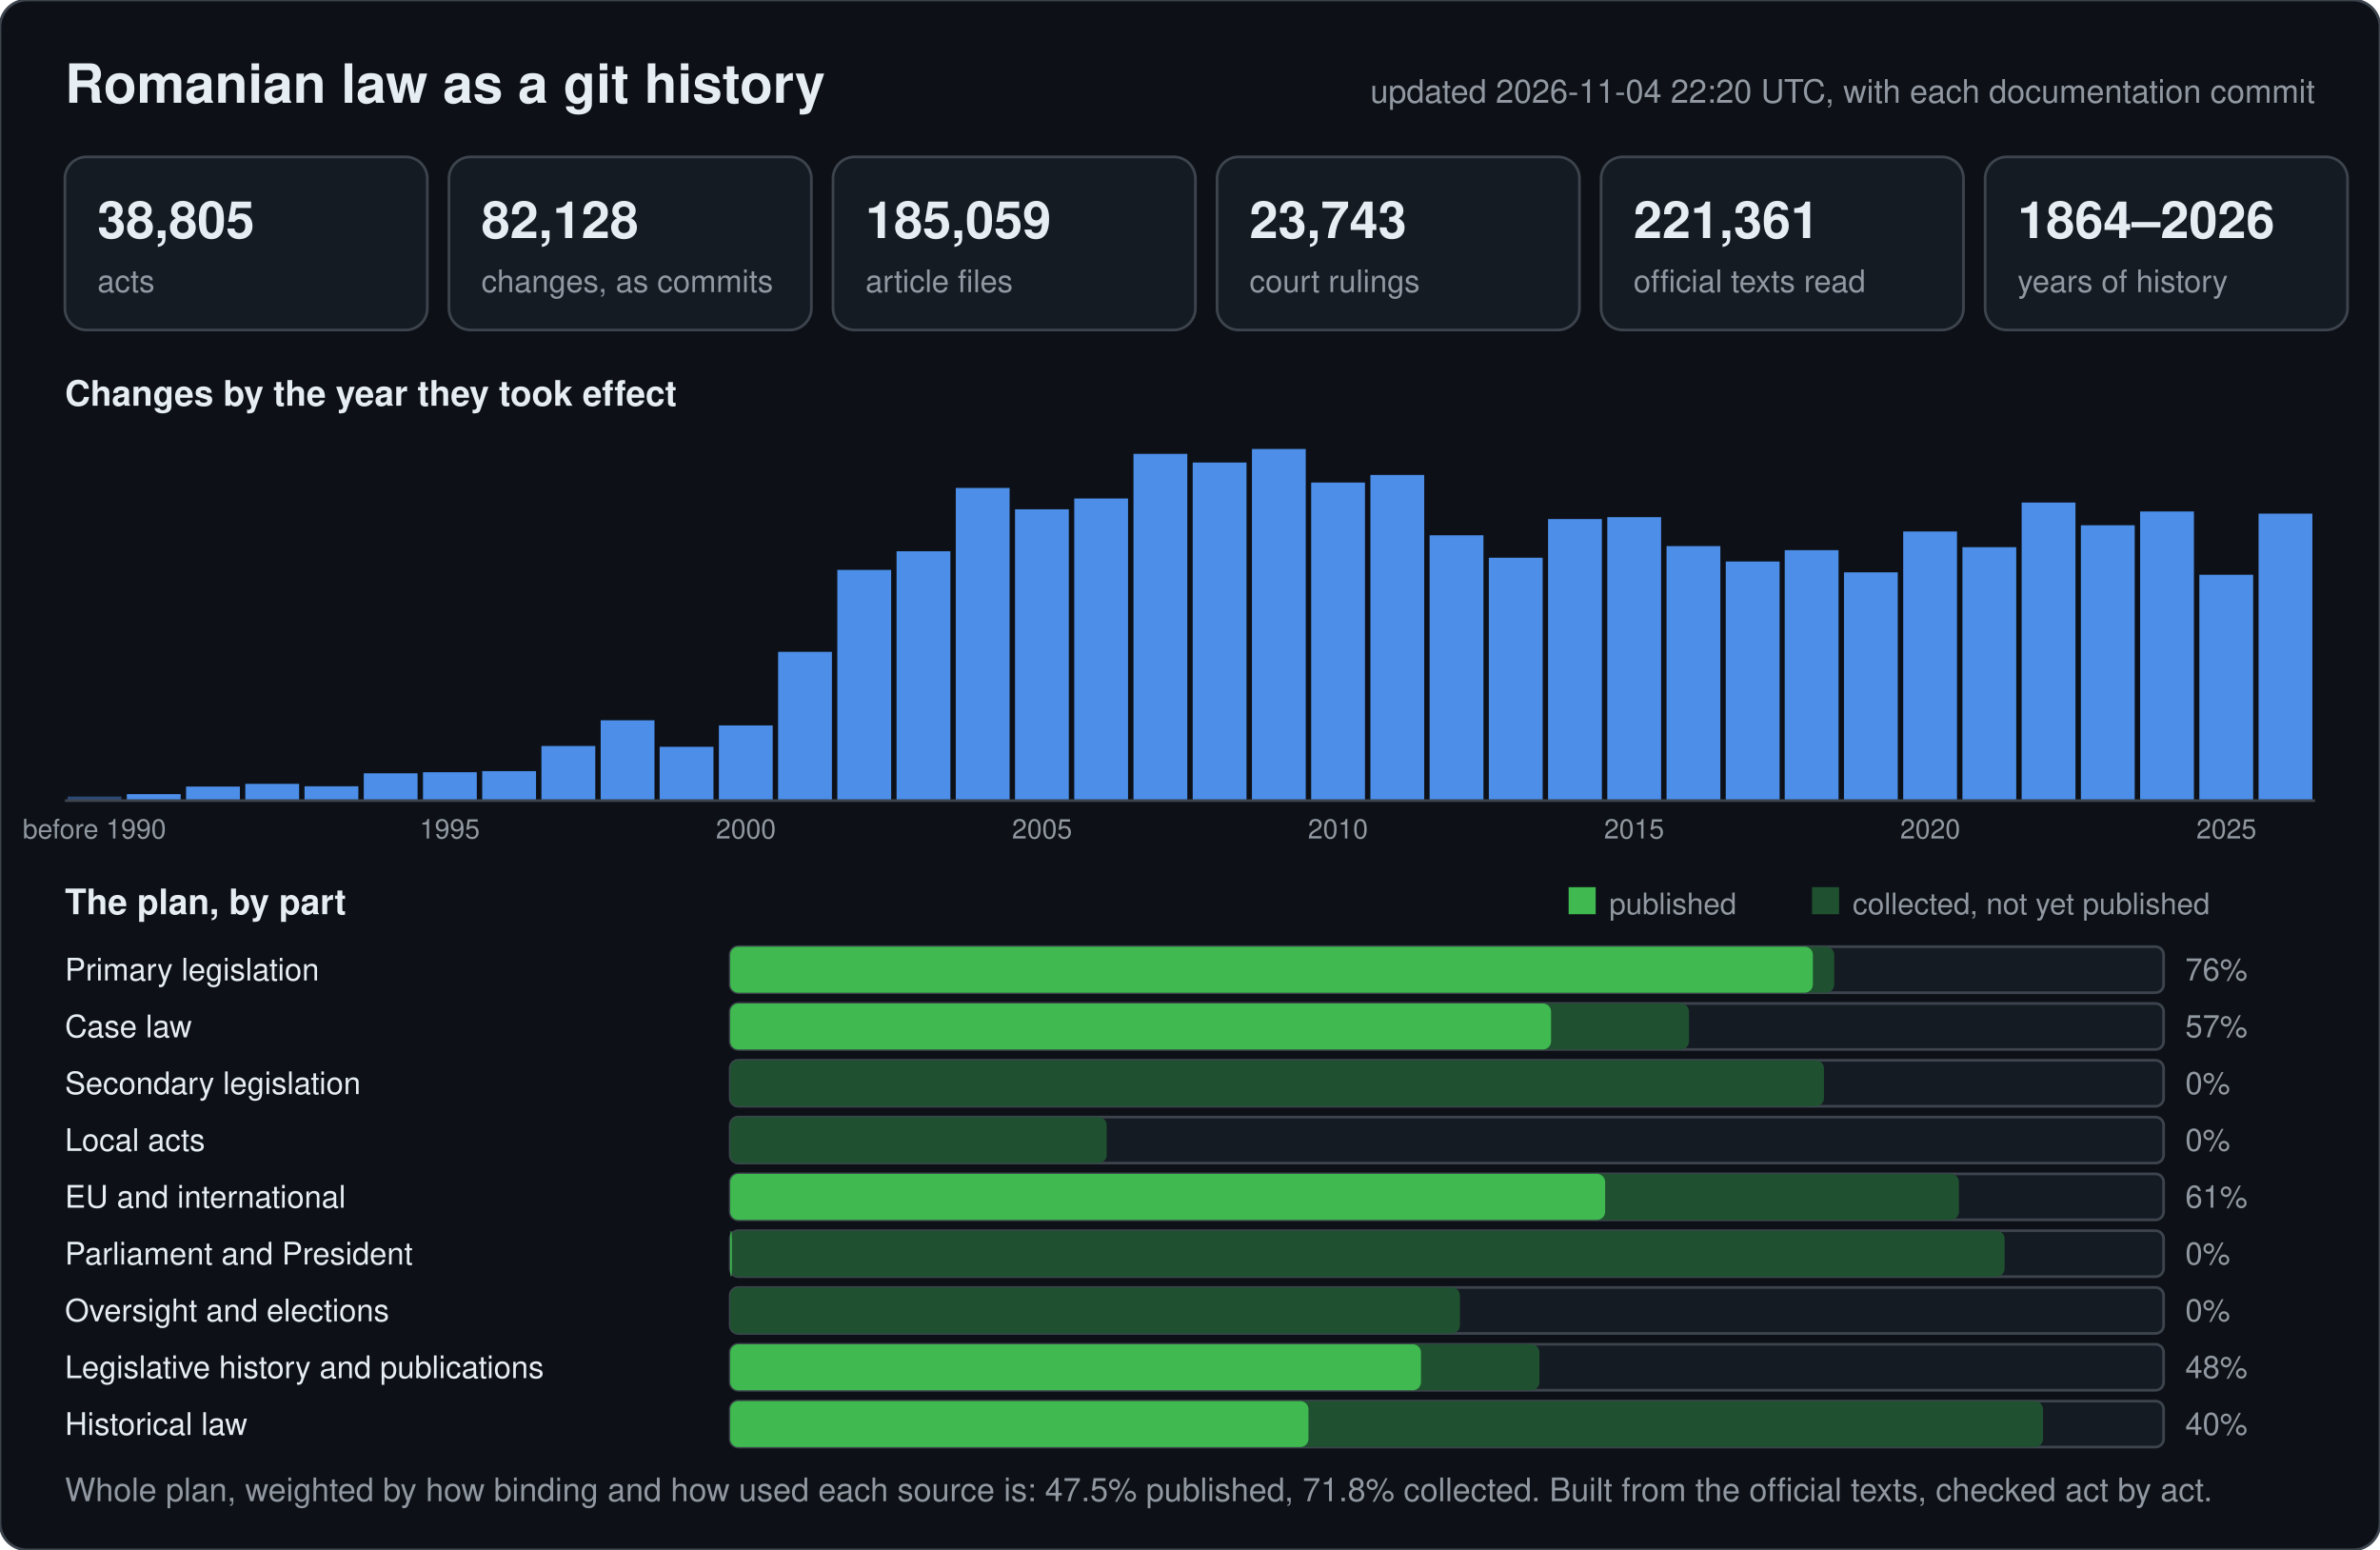
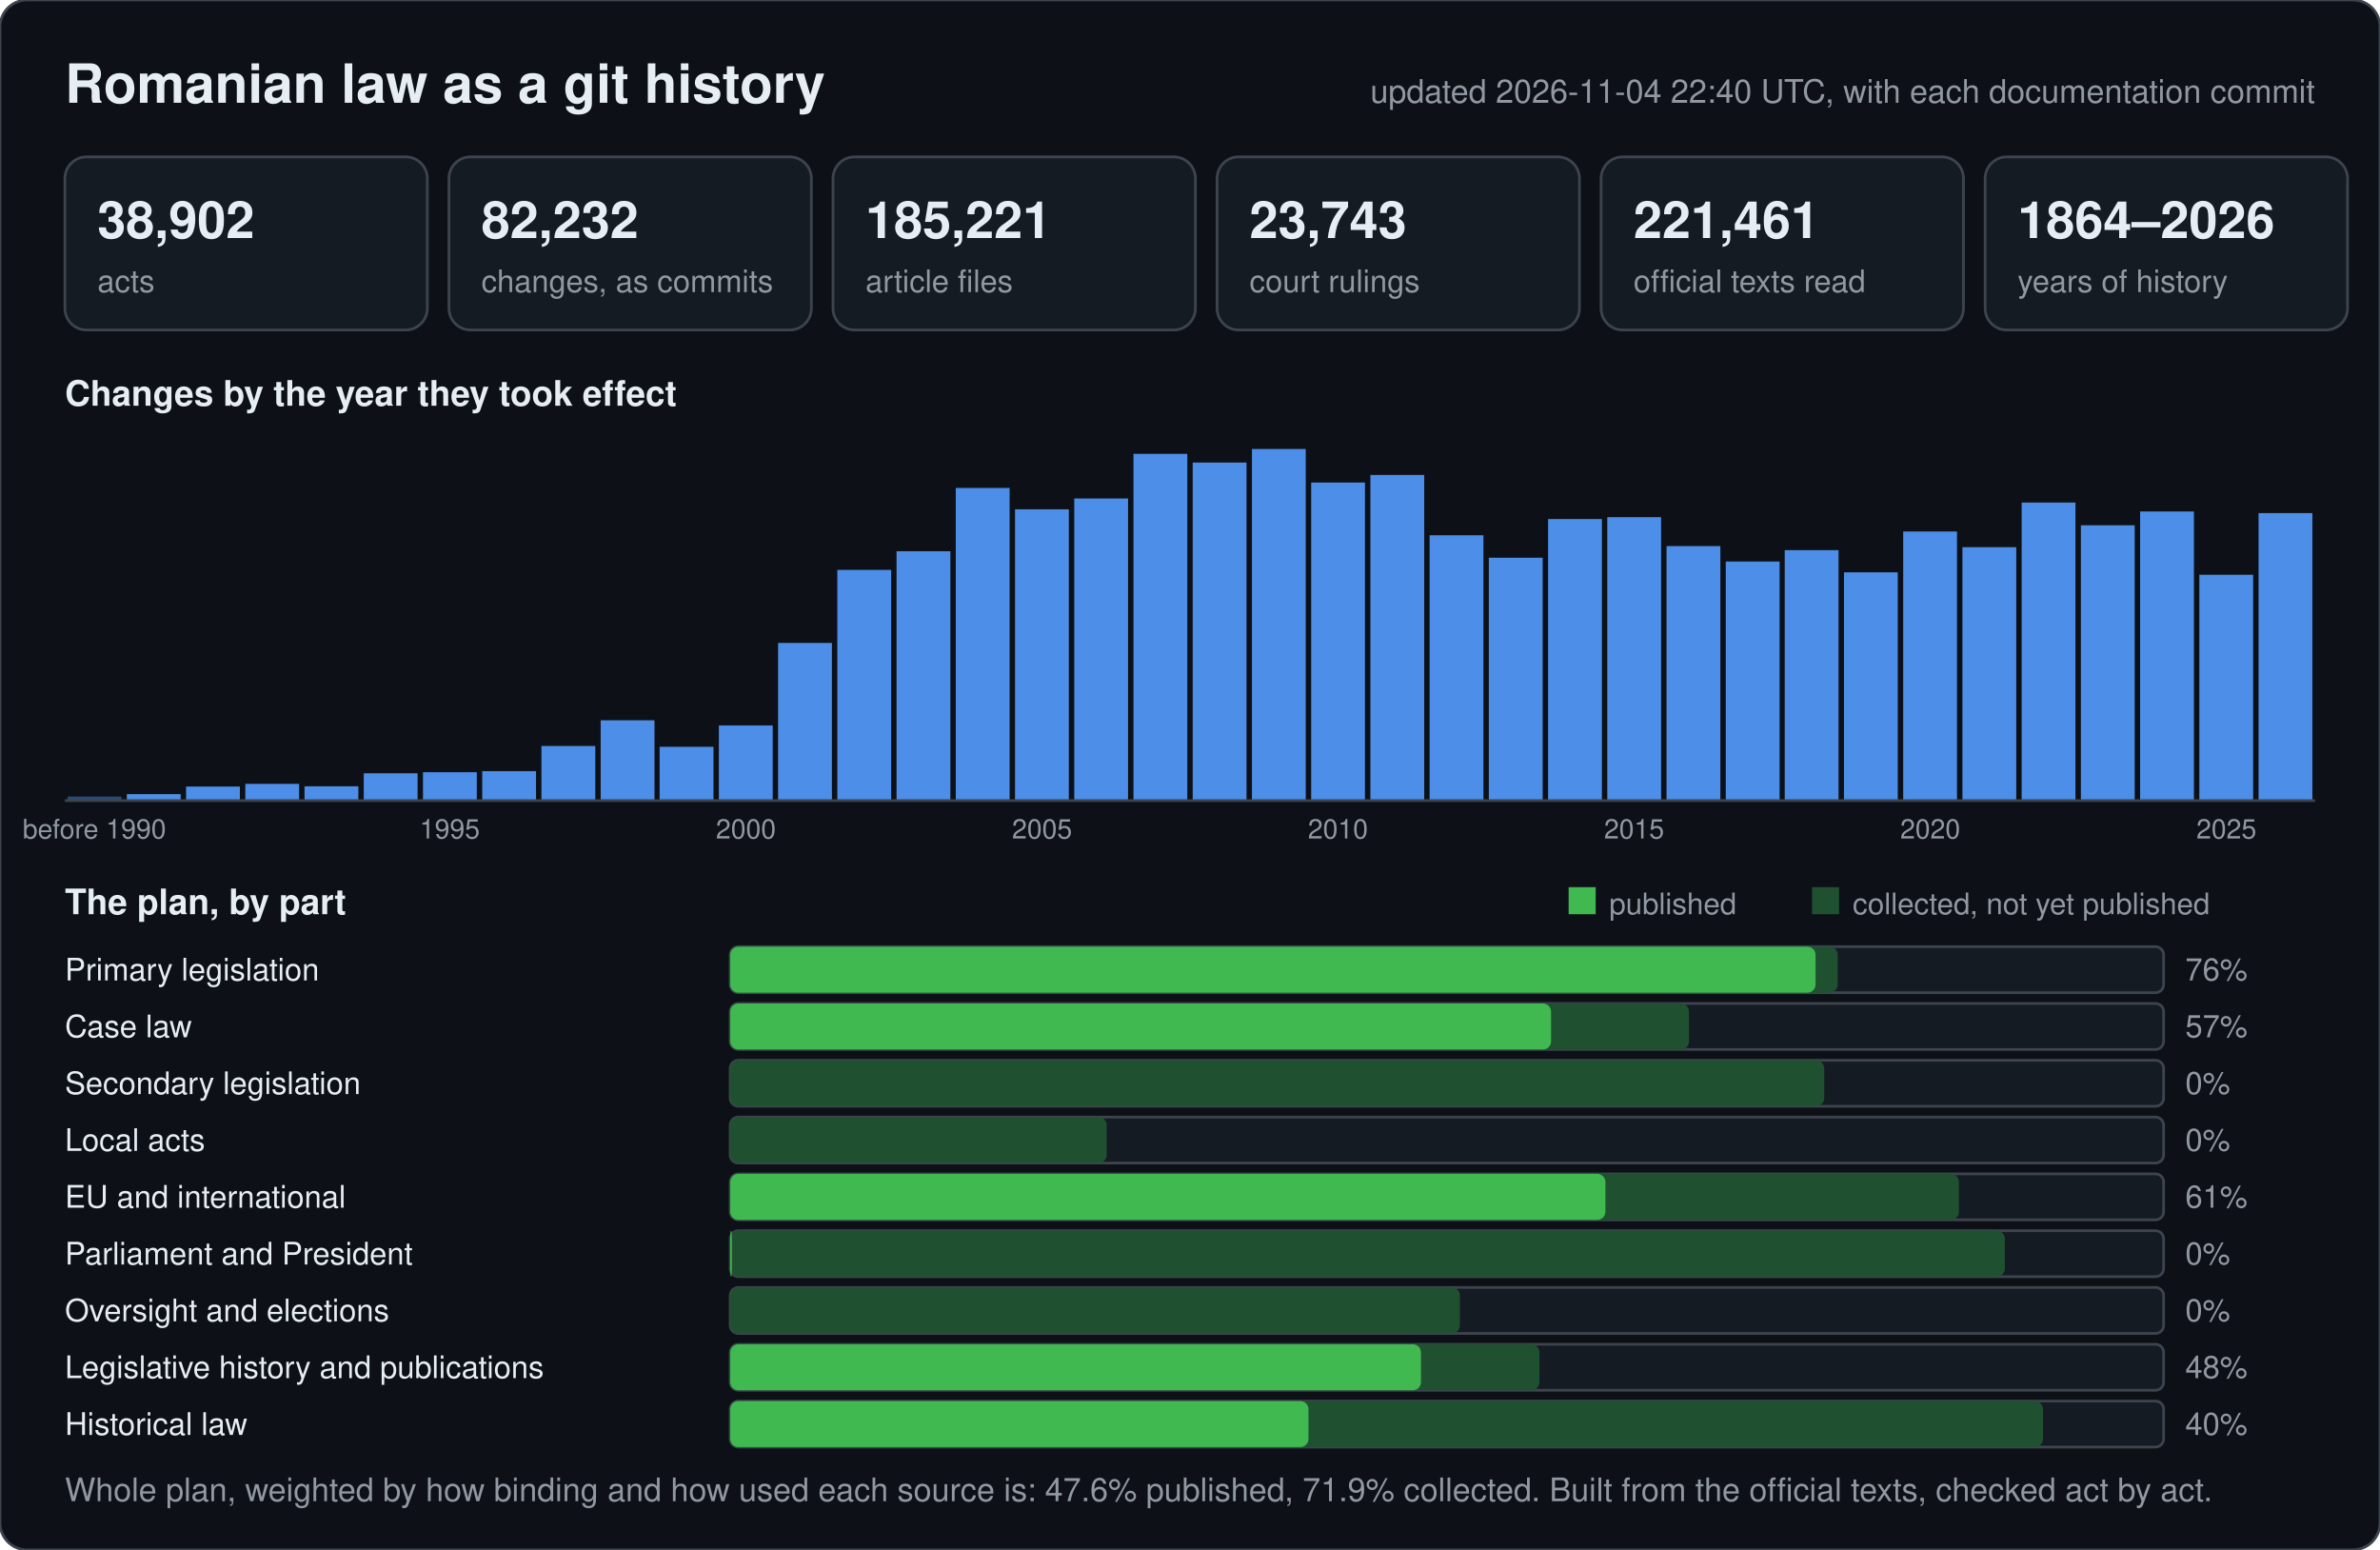
<svg xmlns="http://www.w3.org/2000/svg" width="880" height="573" viewBox="0 0 880 573" font-family="-apple-system,BlinkMacSystemFont,Segoe UI,Helvetica,Arial,sans-serif">
  <rect width="880" height="573" rx="10" fill="#0d1117" stroke="#3d444d" />
  <text x="24" y="38" font-size="20" font-weight="600" fill="#e6edf3">Romanian law as a git history</text>
-   <text x="856" y="38" font-size="12" text-anchor="end" fill="#9198a1">updated 2026-11-04 22:20 UTC, with each documentation commit</text>
+   <text x="856" y="38" font-size="12" text-anchor="end" fill="#9198a1">updated 2026-11-04 22:40 UTC, with each documentation commit</text>
  <rect x="24" y="58" width="134" height="64" rx="8" fill="#151b23" stroke="#3d444d" />
-   <text x="36" y="88" font-size="19" font-weight="600" fill="#e6edf3">38,805</text>
+   <text x="36" y="88" font-size="19" font-weight="600" fill="#e6edf3">38,902</text>
  <text x="36" y="108" font-size="11.5" fill="#9198a1">acts</text>
  <rect x="166" y="58" width="134" height="64" rx="8" fill="#151b23" stroke="#3d444d" />
-   <text x="178" y="88" font-size="19" font-weight="600" fill="#e6edf3">82,128</text>
+   <text x="178" y="88" font-size="19" font-weight="600" fill="#e6edf3">82,232</text>
  <text x="178" y="108" font-size="11.5" fill="#9198a1">changes, as commits</text>
  <rect x="308" y="58" width="134" height="64" rx="8" fill="#151b23" stroke="#3d444d" />
-   <text x="320" y="88" font-size="19" font-weight="600" fill="#e6edf3">185,059</text>
+   <text x="320" y="88" font-size="19" font-weight="600" fill="#e6edf3">185,221</text>
  <text x="320" y="108" font-size="11.5" fill="#9198a1">article files</text>
  <rect x="450" y="58" width="134" height="64" rx="8" fill="#151b23" stroke="#3d444d" />
  <text x="462" y="88" font-size="19" font-weight="600" fill="#e6edf3">23,743</text>
  <text x="462" y="108" font-size="11.5" fill="#9198a1">court rulings</text>
  <rect x="592" y="58" width="134" height="64" rx="8" fill="#151b23" stroke="#3d444d" />
-   <text x="604" y="88" font-size="19" font-weight="600" fill="#e6edf3">221,361</text>
+   <text x="604" y="88" font-size="19" font-weight="600" fill="#e6edf3">221,461</text>
  <text x="604" y="108" font-size="11.5" fill="#9198a1">official texts read</text>
  <rect x="734" y="58" width="134" height="64" rx="8" fill="#151b23" stroke="#3d444d" />
  <text x="746" y="88" font-size="19" font-weight="600" fill="#e6edf3">1864–2026</text>
  <text x="746" y="108" font-size="11.5" fill="#9198a1">years of history</text>
  <text x="24" y="150" font-size="13" font-weight="600" fill="#e6edf3">Changes by the year they took effect</text>
  <rect x="25.0" y="294.5" width="19.9" height="1.5" fill="#2b4a75" />
  <text x="34.9" y="310" font-size="10" text-anchor="middle" fill="#9198a1">before 1990</text>
  <rect x="46.9" y="293.6" width="19.9" height="2.4" fill="#4c8ee8" />
  <rect x="68.8" y="290.8" width="19.9" height="5.2" fill="#4c8ee8" />
  <rect x="90.7" y="289.8" width="19.9" height="6.2" fill="#4c8ee8" />
  <rect x="112.6" y="290.7" width="19.9" height="5.3" fill="#4c8ee8" />
  <rect x="134.5" y="285.9" width="19.9" height="10.1" fill="#4c8ee8" />
  <rect x="156.4" y="285.5" width="19.9" height="10.5" fill="#4c8ee8" />
  <text x="166.3" y="310" font-size="10" text-anchor="middle" fill="#9198a1">1995</text>
  <rect x="178.3" y="285.1" width="19.9" height="10.9" fill="#4c8ee8" />
  <rect x="200.2" y="275.8" width="19.9" height="20.2" fill="#4c8ee8" />
  <rect x="222.1" y="266.3" width="19.9" height="29.7" fill="#4c8ee8" />
  <rect x="243.9" y="276.1" width="19.9" height="19.9" fill="#4c8ee8" />
  <rect x="265.8" y="268.2" width="19.9" height="27.8" fill="#4c8ee8" />
  <text x="275.8" y="310" font-size="10" text-anchor="middle" fill="#9198a1">2000</text>
-   <rect x="287.7" y="241.0" width="19.9" height="55.0" fill="#4c8ee8" />
+   <rect x="287.7" y="237.7" width="19.9" height="58.3" fill="#4c8ee8" />
  <rect x="309.6" y="210.7" width="19.9" height="85.3" fill="#4c8ee8" />
  <rect x="331.5" y="203.8" width="19.9" height="92.2" fill="#4c8ee8" />
  <rect x="353.4" y="180.4" width="19.9" height="115.6" fill="#4c8ee8" />
  <rect x="375.3" y="188.3" width="19.9" height="107.7" fill="#4c8ee8" />
  <text x="385.3" y="310" font-size="10" text-anchor="middle" fill="#9198a1">2005</text>
  <rect x="397.2" y="184.3" width="19.9" height="111.7" fill="#4c8ee8" />
  <rect x="419.1" y="167.8" width="19.9" height="128.2" fill="#4c8ee8" />
  <rect x="441.0" y="171.0" width="19.9" height="125.0" fill="#4c8ee8" />
  <rect x="462.9" y="166.0" width="19.9" height="130.0" fill="#4c8ee8" />
  <rect x="484.8" y="178.4" width="19.9" height="117.6" fill="#4c8ee8" />
  <text x="494.7" y="310" font-size="10" text-anchor="middle" fill="#9198a1">2010</text>
  <rect x="506.7" y="175.6" width="19.9" height="120.4" fill="#4c8ee8" />
  <rect x="528.6" y="197.9" width="19.9" height="98.1" fill="#4c8ee8" />
  <rect x="550.5" y="206.2" width="19.9" height="89.8" fill="#4c8ee8" />
  <rect x="572.4" y="191.9" width="19.9" height="104.1" fill="#4c8ee8" />
  <rect x="594.3" y="191.2" width="19.9" height="104.8" fill="#4c8ee8" />
  <text x="604.2" y="310" font-size="10" text-anchor="middle" fill="#9198a1">2015</text>
  <rect x="616.2" y="201.9" width="19.9" height="94.1" fill="#4c8ee8" />
  <rect x="638.1" y="207.6" width="19.9" height="88.4" fill="#4c8ee8" />
  <rect x="659.9" y="203.4" width="19.9" height="92.6" fill="#4c8ee8" />
  <rect x="681.8" y="211.6" width="19.9" height="84.4" fill="#4c8ee8" />
  <rect x="703.7" y="196.5" width="19.9" height="99.5" fill="#4c8ee8" />
  <text x="713.7" y="310" font-size="10" text-anchor="middle" fill="#9198a1">2020</text>
  <rect x="725.6" y="202.3" width="19.9" height="93.7" fill="#4c8ee8" />
  <rect x="747.5" y="185.8" width="19.9" height="110.2" fill="#4c8ee8" />
  <rect x="769.4" y="194.2" width="19.9" height="101.8" fill="#4c8ee8" />
  <rect x="791.3" y="189.1" width="19.9" height="106.9" fill="#4c8ee8" />
  <rect x="813.2" y="212.5" width="19.9" height="83.5" fill="#4c8ee8" />
  <text x="823.2" y="310" font-size="10" text-anchor="middle" fill="#9198a1">2025</text>
-   <rect x="835.1" y="189.9" width="19.9" height="106.1" fill="#4c8ee8" />
+   <rect x="835.1" y="189.7" width="19.9" height="106.3" fill="#4c8ee8" />
  <line x1="24" y1="296" x2="856" y2="296" stroke="#3d444d" />
  <text x="24" y="338" font-size="13" font-weight="600" fill="#e6edf3">The plan, by part</text>
  <rect x="580" y="328" width="10" height="10" fill="#3fb950" />
  <text x="595" y="338" font-size="11" fill="#9198a1">published</text>
  <rect x="670" y="328" width="10" height="10" fill="#1f5130" />
  <text x="685" y="338" font-size="11" fill="#9198a1">collected, not yet published</text>
  <text x="24" y="362.5" font-size="11.5" fill="#e6edf3">Primary legislation</text>
  <rect x="270" y="350" width="530" height="17" rx="3" fill="#151b23" stroke="#3d444d" />
-   <rect x="270" y="350" width="408.2" height="17" rx="3" fill="#1f5130" />
-   <rect x="270" y="350" width="400.3" height="17" rx="3" fill="#3fb950" />
+   <rect x="270" y="350" width="409.5" height="17" rx="3" fill="#1f5130" />
+   <rect x="270" y="350" width="401.3" height="17" rx="3" fill="#3fb950" />
  <text x="808" y="362.5" font-size="11.5" fill="#9198a1">76%</text>
  <text x="24" y="383.5" font-size="11.5" fill="#e6edf3">Case law</text>
  <rect x="270" y="371" width="530" height="17" rx="3" fill="#151b23" stroke="#3d444d" />
  <rect x="270" y="371" width="354.5" height="17" rx="3" fill="#1f5130" />
  <rect x="270" y="371" width="303.5" height="17" rx="3" fill="#3fb950" />
  <text x="808" y="383.5" font-size="11.5" fill="#9198a1">57%</text>
  <text x="24" y="404.5" font-size="11.5" fill="#e6edf3">Secondary legislation</text>
  <rect x="270" y="392" width="530" height="17" rx="3" fill="#151b23" stroke="#3d444d" />
-   <rect x="270" y="392" width="404.4" height="17" rx="3" fill="#1f5130" />
+   <rect x="270" y="392" width="404.5" height="17" rx="3" fill="#1f5130" />
  <rect x="270" y="392" width="0.0" height="17" rx="3" fill="#3fb950" />
  <text x="808" y="404.5" font-size="11.5" fill="#9198a1">0%</text>
  <text x="24" y="425.5" font-size="11.5" fill="#e6edf3">Local acts</text>
  <rect x="270" y="413" width="530" height="17" rx="3" fill="#151b23" stroke="#3d444d" />
  <rect x="270" y="413" width="139.2" height="17" rx="3" fill="#1f5130" />
  <rect x="270" y="413" width="0.0" height="17" rx="3" fill="#3fb950" />
  <text x="808" y="425.5" font-size="11.5" fill="#9198a1">0%</text>
  <text x="24" y="446.5" font-size="11.5" fill="#e6edf3">EU and international</text>
  <rect x="270" y="434" width="530" height="17" rx="3" fill="#151b23" stroke="#3d444d" />
  <rect x="270" y="434" width="454.3" height="17" rx="3" fill="#1f5130" />
-   <rect x="270" y="434" width="323.5" height="17" rx="3" fill="#3fb950" />
+   <rect x="270" y="434" width="323.6" height="17" rx="3" fill="#3fb950" />
  <text x="808" y="446.5" font-size="11.5" fill="#9198a1">61%</text>
  <text x="24" y="467.5" font-size="11.5" fill="#e6edf3">Parliament and President</text>
  <rect x="270" y="455" width="530" height="17" rx="3" fill="#151b23" stroke="#3d444d" />
-   <rect x="270" y="455" width="471.2" height="17" rx="3" fill="#1f5130" />
+   <rect x="270" y="455" width="471.3" height="17" rx="3" fill="#1f5130" />
  <rect x="270" y="455" width="0.6" height="17" rx="3" fill="#3fb950" />
  <text x="808" y="467.5" font-size="11.5" fill="#9198a1">0%</text>
  <text x="24" y="488.5" font-size="11.5" fill="#e6edf3">Oversight and elections</text>
  <rect x="270" y="476" width="530" height="17" rx="3" fill="#151b23" stroke="#3d444d" />
  <rect x="270" y="476" width="269.8" height="17" rx="3" fill="#1f5130" />
  <rect x="270" y="476" width="0.0" height="17" rx="3" fill="#3fb950" />
  <text x="808" y="488.5" font-size="11.5" fill="#9198a1">0%</text>
  <text x="24" y="509.5" font-size="11.5" fill="#e6edf3">Legislative history and publications</text>
  <rect x="270" y="497" width="530" height="17" rx="3" fill="#151b23" stroke="#3d444d" />
  <rect x="270" y="497" width="299.2" height="17" rx="3" fill="#1f5130" />
  <rect x="270" y="497" width="255.4" height="17" rx="3" fill="#3fb950" />
  <text x="808" y="509.5" font-size="11.5" fill="#9198a1">48%</text>
  <text x="24" y="530.5" font-size="11.5" fill="#e6edf3">Historical law</text>
  <rect x="270" y="518" width="530" height="17" rx="3" fill="#151b23" stroke="#3d444d" />
  <rect x="270" y="518" width="485.4" height="17" rx="3" fill="#1f5130" />
  <rect x="270" y="518" width="213.8" height="17" rx="3" fill="#3fb950" />
  <text x="808" y="530.5" font-size="11.5" fill="#9198a1">40%</text>
-   <text x="24" y="555" font-size="12" fill="#9198a1">Whole plan, weighted by how binding and how used each source is: 47.5% published, 71.8% collected. Built from the official texts, checked act by act.</text>
+   <text x="24" y="555" font-size="12" fill="#9198a1">Whole plan, weighted by how binding and how used each source is: 47.6% published, 71.9% collected. Built from the official texts, checked act by act.</text>
</svg>
